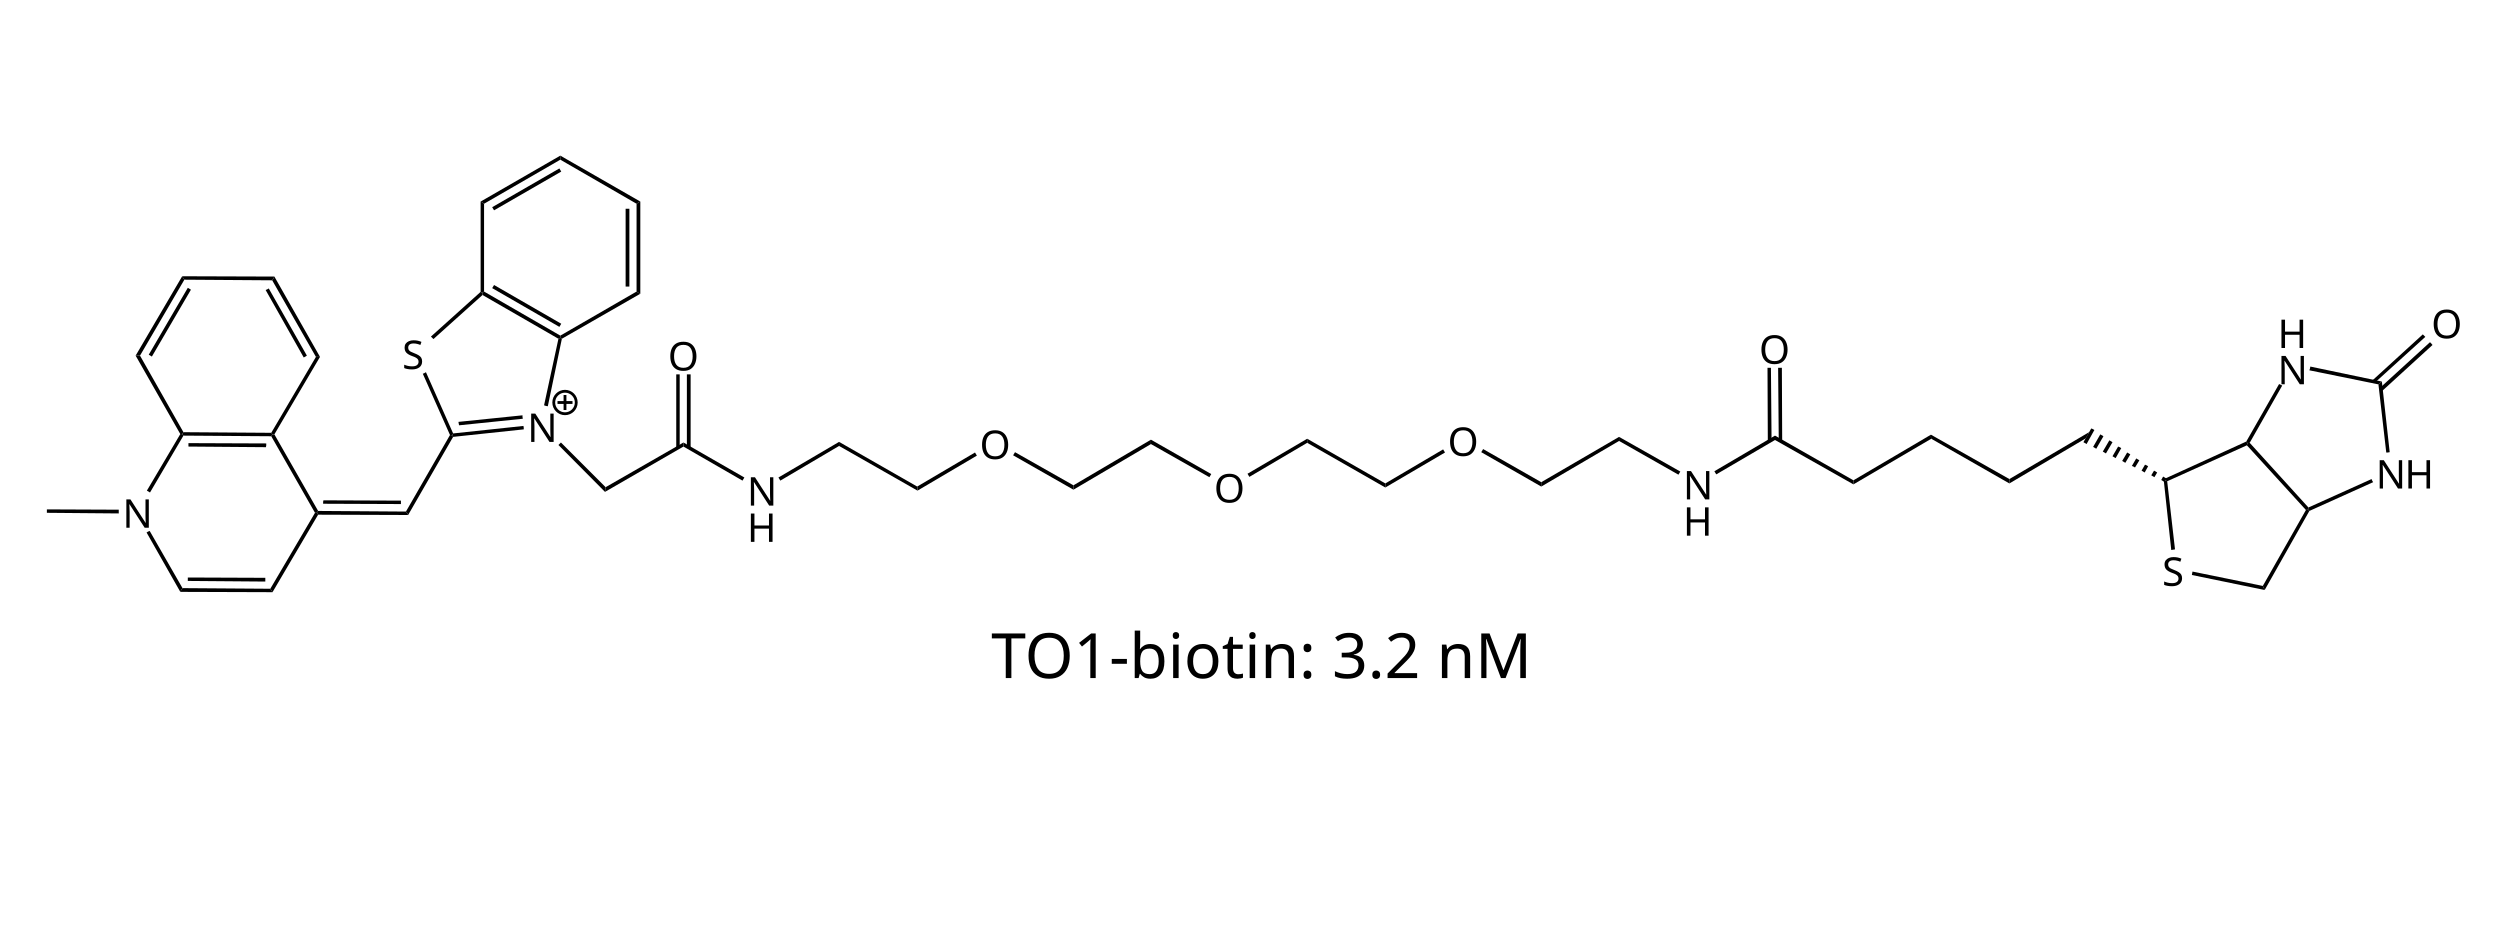
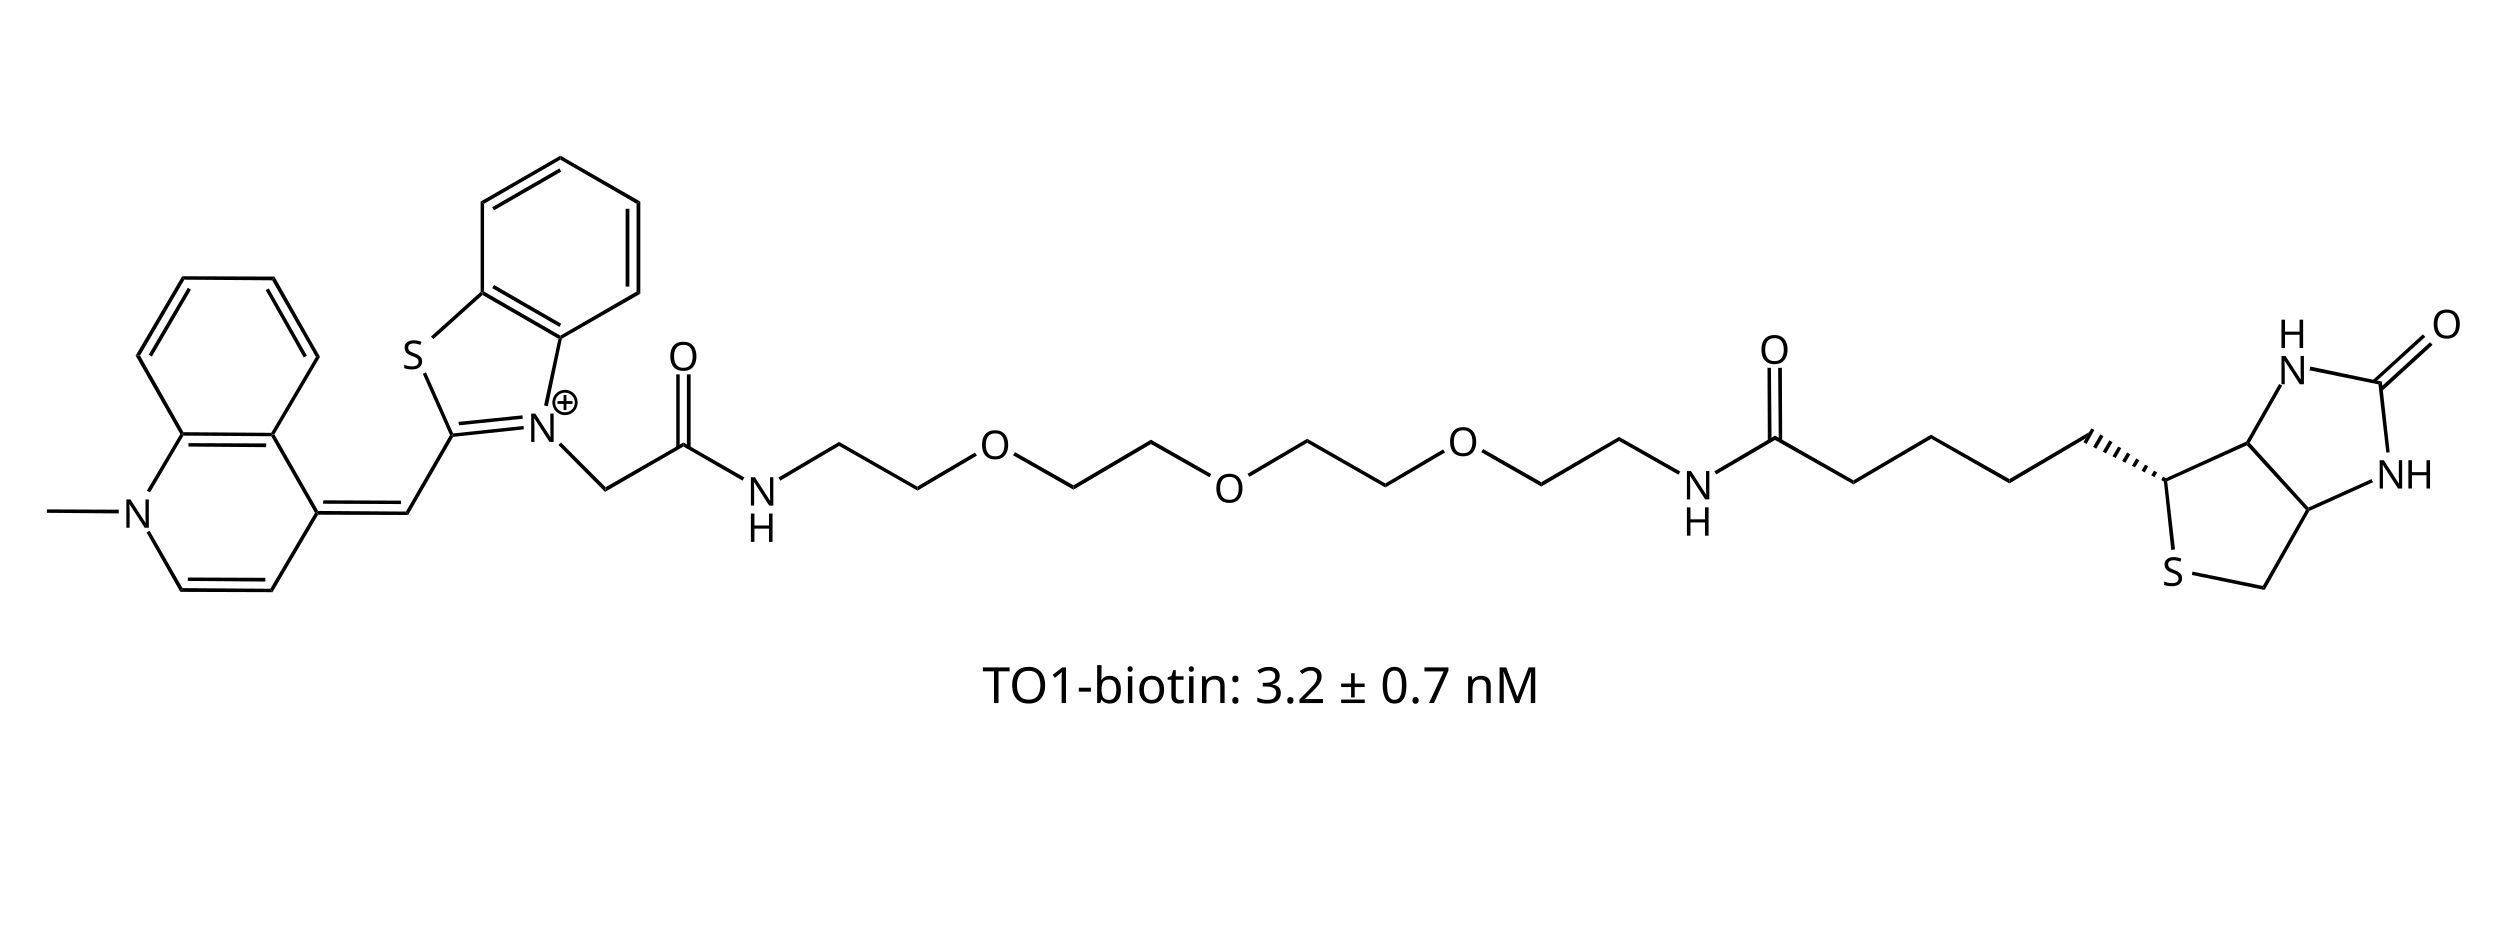
<svg xmlns="http://www.w3.org/2000/svg" version="1.1" id="图层_1" x="0px" y="0px" viewBox="0 0 800 300" style="enable-background:new 0 0 800 300;" xml:space="preserve">
  <style type="text/css">
	.st0{font-family:'ArialMT';}
	.st1{font-size:12.71px;}
	.st2{fill:none;stroke:#000000;stroke-width:0.904;stroke-miterlimit:3.828;}
- 	.st3{font-size:20px;}
+ 	.st3{font-size:16px;}
</style>
  <polygon points="58.3,88.4 87.8,88.5 87.5,89.1 87.1,89.7 59,89.5 58.6,88.9 " />
  <polygon points="87.8,88.5 102.4,114.2 101.7,114.2 101.1,114.2 87.1,89.7 87.5,89.1 " />
  <polygon points="86,92.3 98.2,113.8 97.7,114.1 97.2,114.4 85,92.8 85.5,92.6 " />
  <polygon points="102.4,114.2 87.8,139 87.2,139 86.8,138.5 101.1,114.2 101.7,114.2 " />
  <polygon points="57.7,138.9 43.4,113.8 44.1,113.8 44.8,113.8 58.7,138.3 58.3,138.9 " />
  <polygon points="43.4,113.8 58.3,88.4 58.6,88.9 59,89.5 44.8,113.8 44.1,113.8 " />
  <polygon points="47.6,113.5 60.1,92.1 60.6,92.4 61.1,92.7 48.6,114.1 48.1,113.8 " />
  <polygon points="87.8,139 101.8,163.5 101.4,164.1 100.8,164.1 86.8,139.6 87.2,139 " />
  <polygon points="101.8,164.7 87.2,189.5 86.9,189 86.5,188.4 100.8,164.1 101.4,164.1 " />
  <polygon points="57.7,189.4 46.9,170.4 47.4,170.1 47.9,169.9 58.4,188.2 58,188.8 " />
  <text transform="matrix(1 0 0 1 39.199 168.8796)" class="st0 st1">N</text>
  <polygon points="47,157 57.7,138.9 58.3,138.9 58.7,139.4 48,157.6 47.5,157.3 " />
  <polygon points="85.1,143.1 60.3,142.9 60.3,142.3 60.3,141.8 85.2,141.9 85.2,142.5 " />
  <polygon points="86.8,139.6 58.7,139.4 58.3,138.9 58.7,138.3 86.8,138.5 87.2,139 " />
  <polygon points="129.9,163.7 144,139.2 144.7,139.3 145,139.8 130.6,164.8 130.3,164.2 " />
  <polygon points="144,139.2 135.3,119.6 135.8,119.4 136.3,119.1 145,138.7 144.7,139.3 " />
  <text transform="matrix(1 0 0 1 128.7039 118.094)" class="st0 st1">S</text>
  <polygon points="137.9,107.7 153.8,93.4 154.4,93.7 154.4,94.4 138.7,108.5 138.3,108.1 " />
  <polygon points="179.8,108.4 175.3,130 174.7,129.9 174.1,129.7 178.7,108.4 179.3,108.1 " />
  <polygon points="153.8,93.4 153.8,64.5 154.4,64.8 154.9,65.2 154.9,93.3 154.4,93.7 " />
  <polygon points="153.8,64.5 179.3,49.8 179.3,50.4 179.3,51.1 154.9,65.2 154.4,64.8 " />
  <polygon points="157.5,66.3 179,53.9 179.3,54.4 179.6,54.9 158.1,67.3 157.8,66.8 " />
  <polygon points="179.3,49.8 204.9,64.5 204.3,64.8 203.7,65.2 179.3,51.1 179.3,50.4 " />
  <polygon points="204.9,64.5 204.9,94 204.3,93.7 203.7,93.3 203.7,65.2 204.3,64.8 " />
  <polygon points="201.4,66.8 201.4,91.7 200.8,91.7 200.2,91.7 200.2,66.8 200.8,66.8 " />
  <polygon points="204.9,94 179.8,108.4 179.3,108.1 179.3,107.4 203.7,93.3 204.3,93.7 " />
  <polygon points="178.7,108.4 154.4,94.4 154.4,93.7 154.9,93.3 179.3,107.4 179.3,108.1 " />
  <polygon points="179,104.6 157.5,92.2 157.8,91.7 158.1,91.2 179.6,103.6 179.3,104.1 " />
  <text transform="matrix(1 0 0 1 168.7419 141.4119)" class="st0 st1">N</text>
  <polygon points="179.5,141.6 193.8,155.9 193.7,156.6 193.6,157.4 178.7,142.4 179.1,142 " />
  <polygon points="193.8,155.9 218.7,141.6 218.7,142.2 218.7,142.9 193.6,157.4 193.7,156.6 " />
  <polygon points="218.7,141.6 238.2,152.8 237.9,153.3 237.6,153.8 218.7,142.9 218.7,142.2 " />
  <text transform="matrix(1 0 0 1 239.0447 161.7927)" class="st0 st1">N</text>
  <text transform="matrix(1 0 0 1 239.0447 173.3962)" class="st0 st1">H</text>
  <polygon points="249.1,152.8 268.5,141.4 268.5,142.1 268.5,142.7 249.7,153.8 249.4,153.3 " />
  <polygon points="268.5,141.4 293.5,155.7 293.6,156.3 293.6,157 268.5,142.7 268.5,142.1 " />
  <polygon points="293.5,155.7 312,144.8 312.3,145.3 312.6,145.8 293.6,157 293.6,156.3 " />
  <text transform="matrix(1 0 0 1 313.4763 146.8875)" class="st0 st1">O</text>
  <polygon points="324.8,144.7 343.5,155.3 343.5,156 343.5,156.7 324.2,145.7 324.5,145.2 " />
  <polygon points="343.5,155.3 368.3,140.7 368.3,141.4 368.3,142.1 343.5,156.7 343.5,156 " />
  <polygon points="368.3,140.7 387.6,151.7 387.3,152.2 387,152.7 368.3,142.1 368.3,141.4 " />
  <text transform="matrix(1 0 0 1 388.4529 160.8035)" class="st0 st1">O</text>
  <polygon points="399.2,151.6 418.3,140.4 418.3,141.1 418.3,141.7 399.8,152.6 399.5,152.1 " />
  <polygon points="418.3,140.4 443.3,154.7 443.3,155.3 443.3,156 418.3,141.7 418.3,141.1 " />
  <polygon points="443.3,154.7 461.8,143.8 462.1,144.3 462.4,144.8 443.3,156 443.3,155.3 " />
  <text transform="matrix(1 0 0 1 463.2395 145.8982)" class="st0 st1">O</text>
  <polygon points="474.6,143.7 493.2,154.3 493.2,155 493.2,155.7 474,144.7 474.3,144.2 " />
  <polygon points="493.2,154.3 518.1,139.8 518.1,140.4 518.1,141.1 493.2,155.7 493.2,155 " />
  <polygon points="518.1,139.8 537.7,150.9 537.4,151.4 537.1,151.9 518.1,141.1 518.1,140.4 " />
  <text transform="matrix(1 0 0 1 538.5706 159.8142)" class="st0 st1">N</text>
  <text transform="matrix(1 0 0 1 538.5706 171.4177)" class="st0 st1">H</text>
  <polygon points="548.6,150.8 568,139.4 568,140.1 568,140.8 549.2,151.8 548.9,151.3 " />
  <polygon points="568,139.4 593.1,153.7 593.1,154.3 593.1,155 568,140.8 568,140.1 " />
  <polygon points="593.1,153.7 617.9,139.1 617.9,139.8 618,140.4 593.1,155 593.1,154.3 " />
  <polygon points="617.9,139.1 643,153.3 643,154 643,154.7 618,140.4 617.9,139.8 " />
  <polygon points="643,153.3 668.5,138.3 668,139.3 667.4,140.3 643,154.7 643,154 " />
  <polygon points="692.7,153.2 718.8,141.3 719.2,141.8 719,142.5 693.5,154 692.9,153.7 " />
  <polygon points="739,163.5 724.7,188.8 724.4,188.1 724.1,187.5 737.9,163.2 738.6,163.1 " />
  <polygon points="724.7,188.8 701.4,184 701.5,183.4 701.6,182.9 724.1,187.5 724.4,188.1 " />
  <text transform="matrix(1 0 0 1 691.887 187.4695)" class="st0 st1">S</text>
  <polygon points="694.8,176 692.4,153.7 692.9,153.7 693.5,154 696,175.8 695.4,175.9 " />
  <polygon points="718.8,141.3 729.3,122.9 729.8,123.1 730.3,123.4 719.9,141.7 719.2,141.8 " />
  <text transform="matrix(1 0 0 1 728.8333 111.3577)" class="st0 st1">H</text>
  <text transform="matrix(1 0 0 1 728.8333 122.9622)" class="st0 st1">N</text>
  <polygon points="739.3,117.3 762.2,122.1 761.7,122.5 761.1,123 739,118.5 739.2,117.9 " />
  <polygon points="762.2,122.1 764.7,144.7 764.1,144.8 763.6,144.8 761.1,123 761.7,122.5 " />
  <text transform="matrix(1 0 0 1 760.2668 156.324)" class="st0 st1">N</text>
  <text transform="matrix(1 0 0 1 769.4456 156.324)" class="st0 st1">H</text>
  <polygon points="759.4,154.3 739,163.5 738.6,163.1 738.7,162.4 758.9,153.3 759.1,153.8 " />
  <polygon points="737.9,163.2 719,142.5 719.2,141.8 719.9,141.7 738.7,162.4 738.6,163.1 " />
  <polygon points="87.2,189.5 57.7,189.4 58,188.8 58.4,188.2 86.5,188.4 86.9,189 " />
  <polygon points="84.9,186.1 60.1,185.9 60.1,185.3 60.1,184.8 84.9,184.9 84.9,185.5 " />
  <polygon points="38,164.3 15,164.1 15,163.6 15,163 38,163.1 38,163.7 " />
  <polygon points="103.5,160.1 128.3,160.2 128.3,160.8 128.3,161.3 103.4,161.2 103.4,160.6 " />
  <polygon points="101.8,163.5 129.9,163.7 130.3,164.2 130.6,164.8 101.8,164.7 101.4,164.1 " />
  <polygon points="216.4,143.2 216.4,119.8 216.9,119.8 217.5,119.8 217.5,143.2 216.9,143.2 " />
  <polygon points="219.8,143.2 219.8,119.8 220.4,119.8 221,119.8 221,143.2 220.4,143.2 " />
  <text transform="matrix(1 0 0 1 213.7166 118.5598)" class="st0 st1">O</text>
  <polygon points="565.7,141.1 565.6,117.7 566.1,117.7 566.7,117.7 566.9,141.1 566.3,141.1 " />
  <polygon points="569.2,141.1 569,117.7 569.6,117.7 570.2,117.7 570.3,141.1 569.8,141.1 " />
  <text transform="matrix(1 0 0 1 562.8792 116.4172)" class="st0 st1">O</text>
  <polygon points="693.2,153.1 692.6,154.2 692.1,153.9 691.6,153.6 692.2,152.5 692.7,152.8 " />
  <polygon points="690.3,151.2 689.4,152.7 688.9,152.4 688.4,152.1 689.3,150.6 689.8,150.9 " />
  <polygon points="687.4,149.2 686.3,151.2 685.8,150.9 685.3,150.6 686.4,148.7 686.9,148.9 " />
  <polygon points="684.6,147.3 683.2,149.6 682.7,149.3 682.2,149.1 683.6,146.7 684.1,147 " />
  <polygon points="681.7,145.4 680.1,148.1 679.6,147.8 679.1,147.5 680.7,144.8 681.2,145.1 " />
  <polygon points="678.8,143.4 677,146.6 676.5,146.3 676,146 677.8,142.9 678.3,143.1 " />
  <polygon points="676,141.5 673.9,145.1 673.4,144.8 672.9,144.5 675,140.9 675.5,141.2 " />
  <polygon points="673.1,139.6 670.8,143.6 670.3,143.3 669.8,143 672.1,139 672.6,139.3 " />
  <polygon points="670.2,137.6 667.7,142.1 667.2,141.8 666.7,141.5 669.2,137.1 669.7,137.3 " />
  <polygon points="759.2,121.7 775.3,107 775.7,107.4 776.1,107.8 759.9,122.5 759.6,122.1 " />
  <polygon points="761.5,124.2 777.6,109.5 778,109.9 778.4,110.4 762.3,125.1 761.9,124.7 " />
  <text transform="matrix(1 0 0 1 777.9983 108.2503)" class="st0 st1">O</text>
  <ellipse class="st2" cx="180.8" cy="128.8" rx="3.6" ry="3.6" />
  <line class="st2" x1="178.4" y1="128.8" x2="183.2" y2="128.8" />
  <line class="st2" x1="180.8" y1="126.4" x2="180.8" y2="131.2" />
  <polygon points="167.6,137.4 145,139.8 144.7,139.3 145,138.7 167.5,136.3 167.6,136.9 " />
  <polygon points="167.3,134 146.9,136.1 146.8,135.6 146.7,135 167.2,132.9 167.2,133.4 " />
-   <text transform="matrix(1 0 0 1 317.1875 216.99)" class="st0 st3">TO1-biotin: 3.2 nM</text>
+   <text transform="matrix(1 0 0 1 314.3535 224.99)" class="st0 st3">TO1-biotin: 3.2 ± 0.7 nM</text>
</svg>
